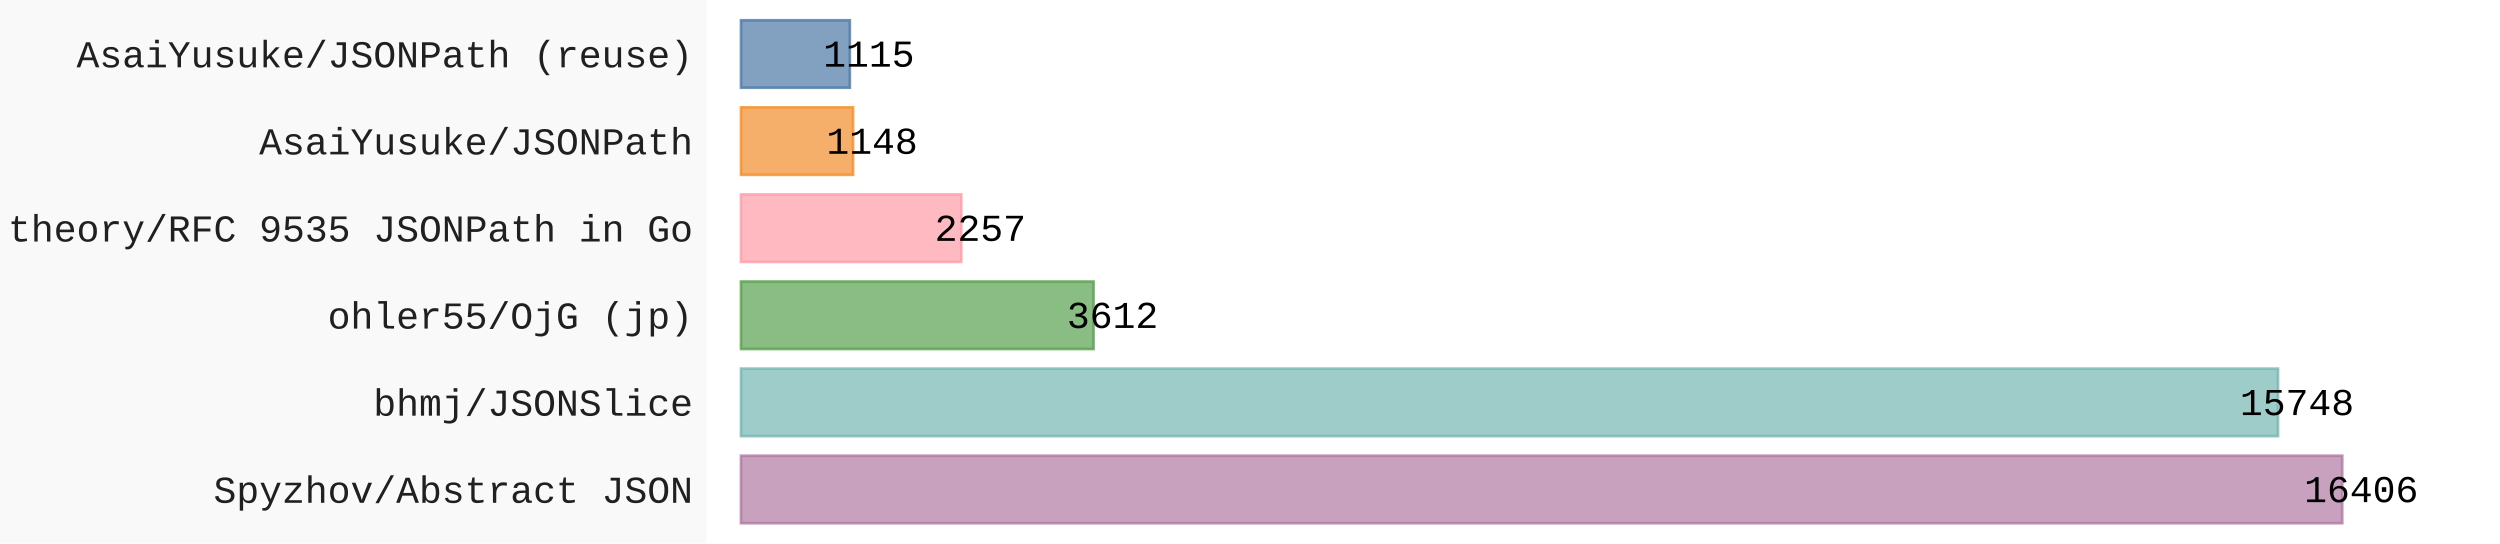
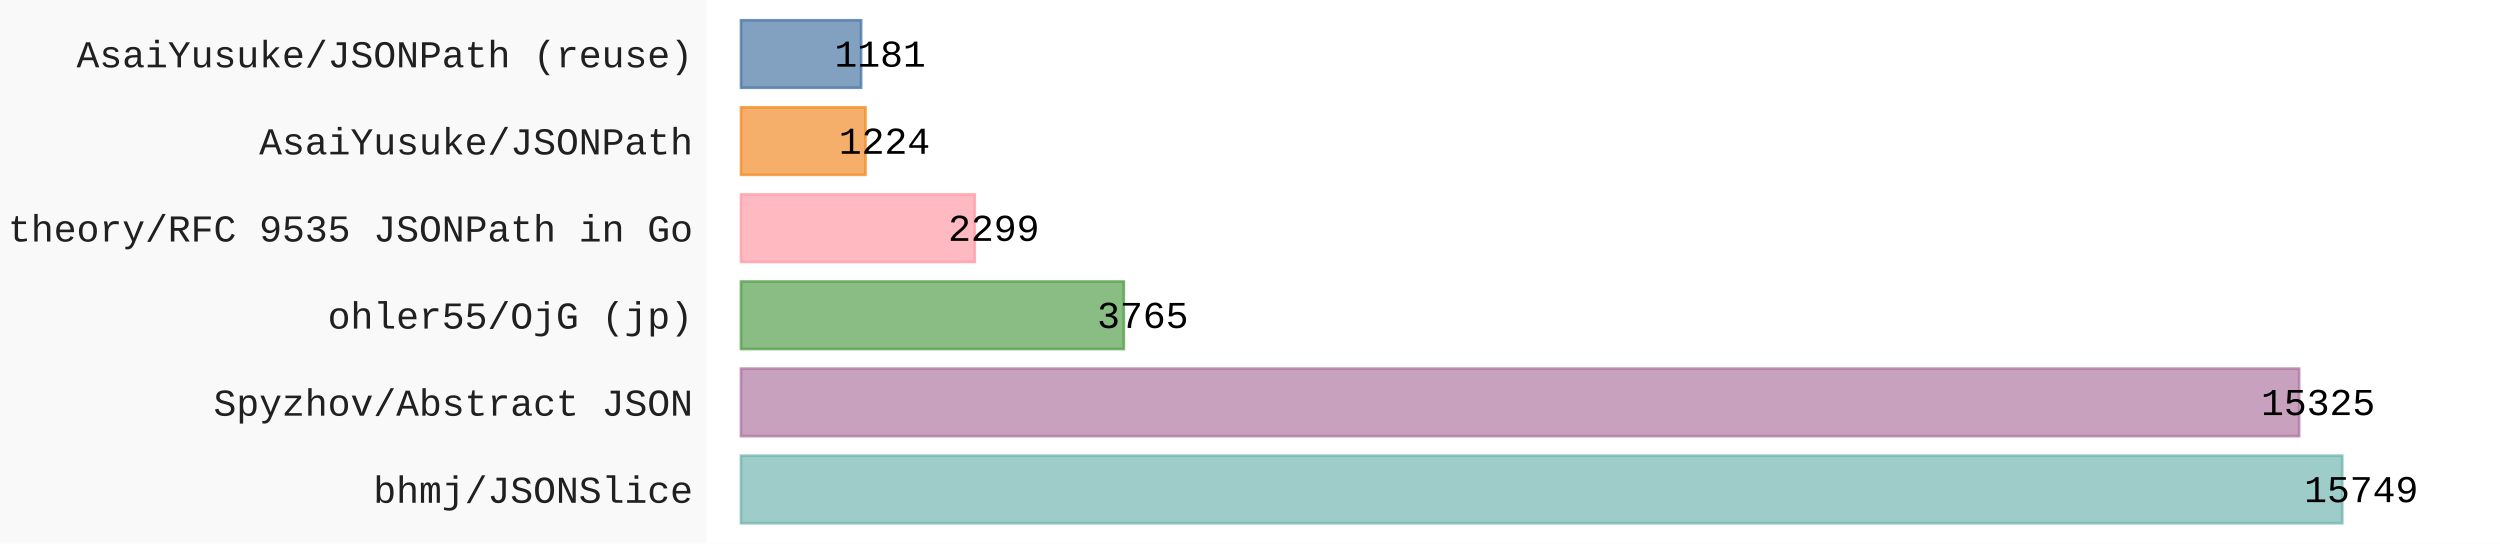
- <svg xmlns="http://www.w3.org/2000/svg" id="chart-621d3670-2cb5-48cd-b6c9-12e5abae771a" class="pygal-chart" viewBox="0 0 920 200">
+ <svg xmlns="http://www.w3.org/2000/svg" id="chart-0f096904-5257-432b-9dad-85ebbb1269d5" class="pygal-chart" viewBox="0 0 920 200">
  <defs>
-     <style type="text/css">#chart-621d3670-2cb5-48cd-b6c9-12e5abae771a{-webkit-user-select:none;-webkit-font-smoothing:antialiased;font-family:Consolas,"Liberation Mono",Menlo,Courier,monospace}#chart-621d3670-2cb5-48cd-b6c9-12e5abae771a .title{font-family:Consolas,"Liberation Mono",Menlo,Courier,monospace;font-size:16px}#chart-621d3670-2cb5-48cd-b6c9-12e5abae771a .legends .legend text{font-family:Consolas,"Liberation Mono",Menlo,Courier,monospace;font-size:14px}#chart-621d3670-2cb5-48cd-b6c9-12e5abae771a .axis text{font-family:Consolas,"Liberation Mono",Menlo,Courier,monospace;font-size:14px}#chart-621d3670-2cb5-48cd-b6c9-12e5abae771a .axis text.major{font-family:Consolas,"Liberation Mono",Menlo,Courier,monospace;font-size:10px}#chart-621d3670-2cb5-48cd-b6c9-12e5abae771a .text-overlay text.value{font-family:Consolas,"Liberation Mono",Menlo,Courier,monospace;font-size:14px}#chart-621d3670-2cb5-48cd-b6c9-12e5abae771a .text-overlay text.label{font-family:Consolas,"Liberation Mono",Menlo,Courier,monospace;font-size:10px}#chart-621d3670-2cb5-48cd-b6c9-12e5abae771a .tooltip{font-family:Consolas,"Liberation Mono",Menlo,Courier,monospace;font-size:14px}#chart-621d3670-2cb5-48cd-b6c9-12e5abae771a text.no_data{font-family:Consolas,"Liberation Mono",Menlo,Courier,monospace;font-size:64px}
- #chart-621d3670-2cb5-48cd-b6c9-12e5abae771a{background-color:rgba(249,249,249,1)}#chart-621d3670-2cb5-48cd-b6c9-12e5abae771a path,#chart-621d3670-2cb5-48cd-b6c9-12e5abae771a line,#chart-621d3670-2cb5-48cd-b6c9-12e5abae771a rect,#chart-621d3670-2cb5-48cd-b6c9-12e5abae771a circle{-webkit-transition:150ms;-moz-transition:150ms;transition:150ms}#chart-621d3670-2cb5-48cd-b6c9-12e5abae771a .graph &gt; .background{fill:rgba(249,249,249,1)}#chart-621d3670-2cb5-48cd-b6c9-12e5abae771a .plot &gt; .background{fill:rgba(255,255,255,1)}#chart-621d3670-2cb5-48cd-b6c9-12e5abae771a .graph{fill:rgba(0,0,0,.87)}#chart-621d3670-2cb5-48cd-b6c9-12e5abae771a text.no_data{fill:rgba(0,0,0,1)}#chart-621d3670-2cb5-48cd-b6c9-12e5abae771a .title{fill:rgba(0,0,0,1)}#chart-621d3670-2cb5-48cd-b6c9-12e5abae771a .legends .legend text{fill:rgba(0,0,0,.87)}#chart-621d3670-2cb5-48cd-b6c9-12e5abae771a .legends .legend:hover text{fill:rgba(0,0,0,1)}#chart-621d3670-2cb5-48cd-b6c9-12e5abae771a .axis .line{stroke:rgba(0,0,0,1)}#chart-621d3670-2cb5-48cd-b6c9-12e5abae771a .axis .guide.line{stroke:rgba(0,0,0,.54)}#chart-621d3670-2cb5-48cd-b6c9-12e5abae771a .axis .major.line{stroke:rgba(0,0,0,.87)}#chart-621d3670-2cb5-48cd-b6c9-12e5abae771a .axis text.major{fill:rgba(0,0,0,1)}#chart-621d3670-2cb5-48cd-b6c9-12e5abae771a .axis.y .guides:hover .guide.line,#chart-621d3670-2cb5-48cd-b6c9-12e5abae771a .line-graph .axis.x .guides:hover .guide.line,#chart-621d3670-2cb5-48cd-b6c9-12e5abae771a .stackedline-graph .axis.x .guides:hover .guide.line,#chart-621d3670-2cb5-48cd-b6c9-12e5abae771a .xy-graph .axis.x .guides:hover .guide.line{stroke:rgba(0,0,0,1)}#chart-621d3670-2cb5-48cd-b6c9-12e5abae771a .axis .guides:hover text{fill:rgba(0,0,0,1)}#chart-621d3670-2cb5-48cd-b6c9-12e5abae771a .reactive{fill-opacity:.7;stroke-opacity:.8;stroke-width:1}#chart-621d3670-2cb5-48cd-b6c9-12e5abae771a .ci{stroke:rgba(0,0,0,.87)}#chart-621d3670-2cb5-48cd-b6c9-12e5abae771a .reactive.active,#chart-621d3670-2cb5-48cd-b6c9-12e5abae771a .active .reactive{fill-opacity:.8;stroke-opacity:.9;stroke-width:4}#chart-621d3670-2cb5-48cd-b6c9-12e5abae771a .ci .reactive.active{stroke-width:1.5}#chart-621d3670-2cb5-48cd-b6c9-12e5abae771a .series text{fill:rgba(0,0,0,1)}#chart-621d3670-2cb5-48cd-b6c9-12e5abae771a .tooltip rect{fill:rgba(255,255,255,1);stroke:rgba(0,0,0,1);-webkit-transition:opacity 150ms;-moz-transition:opacity 150ms;transition:opacity 150ms}#chart-621d3670-2cb5-48cd-b6c9-12e5abae771a .tooltip .label{fill:rgba(0,0,0,.87)}#chart-621d3670-2cb5-48cd-b6c9-12e5abae771a .tooltip .label{fill:rgba(0,0,0,.87)}#chart-621d3670-2cb5-48cd-b6c9-12e5abae771a .tooltip .legend{font-size:.8em;fill:rgba(0,0,0,.54)}#chart-621d3670-2cb5-48cd-b6c9-12e5abae771a .tooltip .x_label{font-size:.6em;fill:rgba(0,0,0,1)}#chart-621d3670-2cb5-48cd-b6c9-12e5abae771a .tooltip .xlink{font-size:.5em;text-decoration:underline}#chart-621d3670-2cb5-48cd-b6c9-12e5abae771a .tooltip .value{font-size:1.5em}#chart-621d3670-2cb5-48cd-b6c9-12e5abae771a .bound{font-size:.5em}#chart-621d3670-2cb5-48cd-b6c9-12e5abae771a .max-value{font-size:.75em;fill:rgba(0,0,0,.54)}#chart-621d3670-2cb5-48cd-b6c9-12e5abae771a .map-element{fill:rgba(255,255,255,1);stroke:rgba(0,0,0,.54) !important}#chart-621d3670-2cb5-48cd-b6c9-12e5abae771a .map-element .reactive{fill-opacity:inherit;stroke-opacity:inherit}#chart-621d3670-2cb5-48cd-b6c9-12e5abae771a .color-0,#chart-621d3670-2cb5-48cd-b6c9-12e5abae771a .color-0 a:visited{stroke:#F44336;fill:#F44336}#chart-621d3670-2cb5-48cd-b6c9-12e5abae771a .text-overlay .color-0 text{fill:black}
- #chart-621d3670-2cb5-48cd-b6c9-12e5abae771a text.no_data{text-anchor:middle}#chart-621d3670-2cb5-48cd-b6c9-12e5abae771a .guide.line{fill:none}#chart-621d3670-2cb5-48cd-b6c9-12e5abae771a .centered{text-anchor:middle}#chart-621d3670-2cb5-48cd-b6c9-12e5abae771a .title{text-anchor:middle}#chart-621d3670-2cb5-48cd-b6c9-12e5abae771a .legends .legend text{fill-opacity:1}#chart-621d3670-2cb5-48cd-b6c9-12e5abae771a .axis.x text{text-anchor:middle}#chart-621d3670-2cb5-48cd-b6c9-12e5abae771a .axis.x:not(.web) text[transform]{text-anchor:start}#chart-621d3670-2cb5-48cd-b6c9-12e5abae771a .axis.x:not(.web) text[transform].backwards{text-anchor:end}#chart-621d3670-2cb5-48cd-b6c9-12e5abae771a .axis.y text{text-anchor:end}#chart-621d3670-2cb5-48cd-b6c9-12e5abae771a .axis.y text[transform].backwards{text-anchor:start}#chart-621d3670-2cb5-48cd-b6c9-12e5abae771a .axis.y2 text{text-anchor:start}#chart-621d3670-2cb5-48cd-b6c9-12e5abae771a .axis.y2 text[transform].backwards{text-anchor:end}#chart-621d3670-2cb5-48cd-b6c9-12e5abae771a .axis .guide.line{stroke-dasharray:4,4;stroke:black}#chart-621d3670-2cb5-48cd-b6c9-12e5abae771a .axis .major.guide.line{stroke-dasharray:6,6;stroke:black}#chart-621d3670-2cb5-48cd-b6c9-12e5abae771a .horizontal .axis.y .guide.line,#chart-621d3670-2cb5-48cd-b6c9-12e5abae771a .horizontal .axis.y2 .guide.line,#chart-621d3670-2cb5-48cd-b6c9-12e5abae771a .vertical .axis.x .guide.line{opacity:0}#chart-621d3670-2cb5-48cd-b6c9-12e5abae771a .horizontal .axis.always_show .guide.line,#chart-621d3670-2cb5-48cd-b6c9-12e5abae771a .vertical .axis.always_show .guide.line{opacity:1 !important}#chart-621d3670-2cb5-48cd-b6c9-12e5abae771a .axis.y .guides:hover .guide.line,#chart-621d3670-2cb5-48cd-b6c9-12e5abae771a .axis.y2 .guides:hover .guide.line,#chart-621d3670-2cb5-48cd-b6c9-12e5abae771a .axis.x .guides:hover .guide.line{opacity:1}#chart-621d3670-2cb5-48cd-b6c9-12e5abae771a .axis .guides:hover text{opacity:1}#chart-621d3670-2cb5-48cd-b6c9-12e5abae771a .nofill{fill:none}#chart-621d3670-2cb5-48cd-b6c9-12e5abae771a .subtle-fill{fill-opacity:.2}#chart-621d3670-2cb5-48cd-b6c9-12e5abae771a .dot{stroke-width:1px;fill-opacity:1;stroke-opacity:1}#chart-621d3670-2cb5-48cd-b6c9-12e5abae771a .dot.active{stroke-width:5px}#chart-621d3670-2cb5-48cd-b6c9-12e5abae771a .dot.negative{fill:transparent}#chart-621d3670-2cb5-48cd-b6c9-12e5abae771a text,#chart-621d3670-2cb5-48cd-b6c9-12e5abae771a tspan{stroke:none !important}#chart-621d3670-2cb5-48cd-b6c9-12e5abae771a .series text.active{opacity:1}#chart-621d3670-2cb5-48cd-b6c9-12e5abae771a .tooltip rect{fill-opacity:.95;stroke-width:.5}#chart-621d3670-2cb5-48cd-b6c9-12e5abae771a .tooltip text{fill-opacity:1}#chart-621d3670-2cb5-48cd-b6c9-12e5abae771a .showable{visibility:hidden}#chart-621d3670-2cb5-48cd-b6c9-12e5abae771a .showable.shown{visibility:visible}#chart-621d3670-2cb5-48cd-b6c9-12e5abae771a .gauge-background{fill:rgba(229,229,229,1);stroke:none}#chart-621d3670-2cb5-48cd-b6c9-12e5abae771a .bg-lines{stroke:rgba(249,249,249,1);stroke-width:2px}</style>
+     <style type="text/css">#chart-0f096904-5257-432b-9dad-85ebbb1269d5{-webkit-user-select:none;-webkit-font-smoothing:antialiased;font-family:Consolas,"Liberation Mono",Menlo,Courier,monospace}#chart-0f096904-5257-432b-9dad-85ebbb1269d5 .title{font-family:Consolas,"Liberation Mono",Menlo,Courier,monospace;font-size:16px}#chart-0f096904-5257-432b-9dad-85ebbb1269d5 .legends .legend text{font-family:Consolas,"Liberation Mono",Menlo,Courier,monospace;font-size:14px}#chart-0f096904-5257-432b-9dad-85ebbb1269d5 .axis text{font-family:Consolas,"Liberation Mono",Menlo,Courier,monospace;font-size:14px}#chart-0f096904-5257-432b-9dad-85ebbb1269d5 .axis text.major{font-family:Consolas,"Liberation Mono",Menlo,Courier,monospace;font-size:10px}#chart-0f096904-5257-432b-9dad-85ebbb1269d5 .text-overlay text.value{font-family:Consolas,"Liberation Mono",Menlo,Courier,monospace;font-size:14px}#chart-0f096904-5257-432b-9dad-85ebbb1269d5 .text-overlay text.label{font-family:Consolas,"Liberation Mono",Menlo,Courier,monospace;font-size:10px}#chart-0f096904-5257-432b-9dad-85ebbb1269d5 .tooltip{font-family:Consolas,"Liberation Mono",Menlo,Courier,monospace;font-size:14px}#chart-0f096904-5257-432b-9dad-85ebbb1269d5 text.no_data{font-family:Consolas,"Liberation Mono",Menlo,Courier,monospace;font-size:64px}
+ #chart-0f096904-5257-432b-9dad-85ebbb1269d5{background-color:rgba(249,249,249,1)}#chart-0f096904-5257-432b-9dad-85ebbb1269d5 path,#chart-0f096904-5257-432b-9dad-85ebbb1269d5 line,#chart-0f096904-5257-432b-9dad-85ebbb1269d5 rect,#chart-0f096904-5257-432b-9dad-85ebbb1269d5 circle{-webkit-transition:150ms;-moz-transition:150ms;transition:150ms}#chart-0f096904-5257-432b-9dad-85ebbb1269d5 .graph &gt; .background{fill:rgba(249,249,249,1)}#chart-0f096904-5257-432b-9dad-85ebbb1269d5 .plot &gt; .background{fill:rgba(255,255,255,1)}#chart-0f096904-5257-432b-9dad-85ebbb1269d5 .graph{fill:rgba(0,0,0,.87)}#chart-0f096904-5257-432b-9dad-85ebbb1269d5 text.no_data{fill:rgba(0,0,0,1)}#chart-0f096904-5257-432b-9dad-85ebbb1269d5 .title{fill:rgba(0,0,0,1)}#chart-0f096904-5257-432b-9dad-85ebbb1269d5 .legends .legend text{fill:rgba(0,0,0,.87)}#chart-0f096904-5257-432b-9dad-85ebbb1269d5 .legends .legend:hover text{fill:rgba(0,0,0,1)}#chart-0f096904-5257-432b-9dad-85ebbb1269d5 .axis .line{stroke:rgba(0,0,0,1)}#chart-0f096904-5257-432b-9dad-85ebbb1269d5 .axis .guide.line{stroke:rgba(0,0,0,.54)}#chart-0f096904-5257-432b-9dad-85ebbb1269d5 .axis .major.line{stroke:rgba(0,0,0,.87)}#chart-0f096904-5257-432b-9dad-85ebbb1269d5 .axis text.major{fill:rgba(0,0,0,1)}#chart-0f096904-5257-432b-9dad-85ebbb1269d5 .axis.y .guides:hover .guide.line,#chart-0f096904-5257-432b-9dad-85ebbb1269d5 .line-graph .axis.x .guides:hover .guide.line,#chart-0f096904-5257-432b-9dad-85ebbb1269d5 .stackedline-graph .axis.x .guides:hover .guide.line,#chart-0f096904-5257-432b-9dad-85ebbb1269d5 .xy-graph .axis.x .guides:hover .guide.line{stroke:rgba(0,0,0,1)}#chart-0f096904-5257-432b-9dad-85ebbb1269d5 .axis .guides:hover text{fill:rgba(0,0,0,1)}#chart-0f096904-5257-432b-9dad-85ebbb1269d5 .reactive{fill-opacity:.7;stroke-opacity:.8;stroke-width:1}#chart-0f096904-5257-432b-9dad-85ebbb1269d5 .ci{stroke:rgba(0,0,0,.87)}#chart-0f096904-5257-432b-9dad-85ebbb1269d5 .reactive.active,#chart-0f096904-5257-432b-9dad-85ebbb1269d5 .active .reactive{fill-opacity:.8;stroke-opacity:.9;stroke-width:4}#chart-0f096904-5257-432b-9dad-85ebbb1269d5 .ci .reactive.active{stroke-width:1.5}#chart-0f096904-5257-432b-9dad-85ebbb1269d5 .series text{fill:rgba(0,0,0,1)}#chart-0f096904-5257-432b-9dad-85ebbb1269d5 .tooltip rect{fill:rgba(255,255,255,1);stroke:rgba(0,0,0,1);-webkit-transition:opacity 150ms;-moz-transition:opacity 150ms;transition:opacity 150ms}#chart-0f096904-5257-432b-9dad-85ebbb1269d5 .tooltip .label{fill:rgba(0,0,0,.87)}#chart-0f096904-5257-432b-9dad-85ebbb1269d5 .tooltip .label{fill:rgba(0,0,0,.87)}#chart-0f096904-5257-432b-9dad-85ebbb1269d5 .tooltip .legend{font-size:.8em;fill:rgba(0,0,0,.54)}#chart-0f096904-5257-432b-9dad-85ebbb1269d5 .tooltip .x_label{font-size:.6em;fill:rgba(0,0,0,1)}#chart-0f096904-5257-432b-9dad-85ebbb1269d5 .tooltip .xlink{font-size:.5em;text-decoration:underline}#chart-0f096904-5257-432b-9dad-85ebbb1269d5 .tooltip .value{font-size:1.5em}#chart-0f096904-5257-432b-9dad-85ebbb1269d5 .bound{font-size:.5em}#chart-0f096904-5257-432b-9dad-85ebbb1269d5 .max-value{font-size:.75em;fill:rgba(0,0,0,.54)}#chart-0f096904-5257-432b-9dad-85ebbb1269d5 .map-element{fill:rgba(255,255,255,1);stroke:rgba(0,0,0,.54) !important}#chart-0f096904-5257-432b-9dad-85ebbb1269d5 .map-element .reactive{fill-opacity:inherit;stroke-opacity:inherit}#chart-0f096904-5257-432b-9dad-85ebbb1269d5 .color-0,#chart-0f096904-5257-432b-9dad-85ebbb1269d5 .color-0 a:visited{stroke:#F44336;fill:#F44336}#chart-0f096904-5257-432b-9dad-85ebbb1269d5 .text-overlay .color-0 text{fill:black}
+ #chart-0f096904-5257-432b-9dad-85ebbb1269d5 text.no_data{text-anchor:middle}#chart-0f096904-5257-432b-9dad-85ebbb1269d5 .guide.line{fill:none}#chart-0f096904-5257-432b-9dad-85ebbb1269d5 .centered{text-anchor:middle}#chart-0f096904-5257-432b-9dad-85ebbb1269d5 .title{text-anchor:middle}#chart-0f096904-5257-432b-9dad-85ebbb1269d5 .legends .legend text{fill-opacity:1}#chart-0f096904-5257-432b-9dad-85ebbb1269d5 .axis.x text{text-anchor:middle}#chart-0f096904-5257-432b-9dad-85ebbb1269d5 .axis.x:not(.web) text[transform]{text-anchor:start}#chart-0f096904-5257-432b-9dad-85ebbb1269d5 .axis.x:not(.web) text[transform].backwards{text-anchor:end}#chart-0f096904-5257-432b-9dad-85ebbb1269d5 .axis.y text{text-anchor:end}#chart-0f096904-5257-432b-9dad-85ebbb1269d5 .axis.y text[transform].backwards{text-anchor:start}#chart-0f096904-5257-432b-9dad-85ebbb1269d5 .axis.y2 text{text-anchor:start}#chart-0f096904-5257-432b-9dad-85ebbb1269d5 .axis.y2 text[transform].backwards{text-anchor:end}#chart-0f096904-5257-432b-9dad-85ebbb1269d5 .axis .guide.line{stroke-dasharray:4,4;stroke:black}#chart-0f096904-5257-432b-9dad-85ebbb1269d5 .axis .major.guide.line{stroke-dasharray:6,6;stroke:black}#chart-0f096904-5257-432b-9dad-85ebbb1269d5 .horizontal .axis.y .guide.line,#chart-0f096904-5257-432b-9dad-85ebbb1269d5 .horizontal .axis.y2 .guide.line,#chart-0f096904-5257-432b-9dad-85ebbb1269d5 .vertical .axis.x .guide.line{opacity:0}#chart-0f096904-5257-432b-9dad-85ebbb1269d5 .horizontal .axis.always_show .guide.line,#chart-0f096904-5257-432b-9dad-85ebbb1269d5 .vertical .axis.always_show .guide.line{opacity:1 !important}#chart-0f096904-5257-432b-9dad-85ebbb1269d5 .axis.y .guides:hover .guide.line,#chart-0f096904-5257-432b-9dad-85ebbb1269d5 .axis.y2 .guides:hover .guide.line,#chart-0f096904-5257-432b-9dad-85ebbb1269d5 .axis.x .guides:hover .guide.line{opacity:1}#chart-0f096904-5257-432b-9dad-85ebbb1269d5 .axis .guides:hover text{opacity:1}#chart-0f096904-5257-432b-9dad-85ebbb1269d5 .nofill{fill:none}#chart-0f096904-5257-432b-9dad-85ebbb1269d5 .subtle-fill{fill-opacity:.2}#chart-0f096904-5257-432b-9dad-85ebbb1269d5 .dot{stroke-width:1px;fill-opacity:1;stroke-opacity:1}#chart-0f096904-5257-432b-9dad-85ebbb1269d5 .dot.active{stroke-width:5px}#chart-0f096904-5257-432b-9dad-85ebbb1269d5 .dot.negative{fill:transparent}#chart-0f096904-5257-432b-9dad-85ebbb1269d5 text,#chart-0f096904-5257-432b-9dad-85ebbb1269d5 tspan{stroke:none !important}#chart-0f096904-5257-432b-9dad-85ebbb1269d5 .series text.active{opacity:1}#chart-0f096904-5257-432b-9dad-85ebbb1269d5 .tooltip rect{fill-opacity:.95;stroke-width:.5}#chart-0f096904-5257-432b-9dad-85ebbb1269d5 .tooltip text{fill-opacity:1}#chart-0f096904-5257-432b-9dad-85ebbb1269d5 .showable{visibility:hidden}#chart-0f096904-5257-432b-9dad-85ebbb1269d5 .showable.shown{visibility:visible}#chart-0f096904-5257-432b-9dad-85ebbb1269d5 .gauge-background{fill:rgba(229,229,229,1);stroke:none}#chart-0f096904-5257-432b-9dad-85ebbb1269d5 .bg-lines{stroke:rgba(249,249,249,1);stroke-width:2px}</style>
  </defs>
  <g class="graph horizontalbar-graph horizontal">
    <rect x="0" y="0" width="920" height="200" class="background" />
    <g transform="translate(260, 0)" class="plot">
      <rect x="0" y="0" width="660.0" height="200" class="background" />
      <g class="axis y">
        <g class="guides">
-           <text x="-5" y="185.028" class="">Spyzhov/Abstract JSON</text>
+           <text x="-5" y="185.028" class="">bhmj/JSONSlice</text>
        </g>
        <g class="guides">
-           <text x="-5" y="152.977" class="">bhmj/JSONSlice</text>
+           <text x="-5" y="152.977" class="">Spyzhov/Abstract JSON</text>
        </g>
        <g class="guides">
          <text x="-5" y="120.926" class="">ohler55/OjG (jp)</text>
        </g>
        <g class="guides">
          <text x="-5" y="88.874" class="">theory/RFC 9535 JSONPath in Go</text>
        </g>
        <g class="guides">
          <text x="-5" y="56.823" class="">AsaiYusuke/JSONPath</text>
        </g>
        <g class="guides">
          <text x="-5" y="24.772" class="">AsaiYusuke/JSONPath (reuse)</text>
        </g>
      </g>
      <g class="series serie-0 color-0">
        <g class="bars">
-           <g class="bar" style="fill: #b07aa1; stroke: #b07aa1">
+           <g class="bar" style="fill: #76b7b2; stroke: #76b7b2">
            <rect x="12.692" y="167.718" rx="0" ry="0" width="589.244" height="24.821" class="rect reactive tooltip-trigger" />
          </g>
-           <g class="bar" style="fill: #76b7b2; stroke: #76b7b2">
-             <rect x="12.692" y="135.667" rx="0" ry="0" width="565.611" height="24.821" class="rect reactive tooltip-trigger" />
+           <g class="bar" style="fill: #b07aa1; stroke: #b07aa1">
+             <rect x="12.692" y="135.667" rx="0" ry="0" width="573.38" height="24.821" class="rect reactive tooltip-trigger" />
          </g>
          <g class="bar" style="fill: #59a14f; stroke: #59a14f">
-             <rect x="12.692" y="103.615" rx="0" ry="0" width="129.73" height="24.821" class="rect reactive tooltip-trigger" />
+             <rect x="12.692" y="103.615" rx="0" ry="0" width="140.866" height="24.821" class="rect reactive tooltip-trigger" />
          </g>
          <g class="bar" style="fill: #ff9da7; stroke: #ff9da7">
-             <rect x="12.692" y="71.564" rx="0" ry="0" width="81.063" height="24.821" class="rect reactive tooltip-trigger" />
+             <rect x="12.692" y="71.564" rx="0" ry="0" width="86.016" height="24.821" class="rect reactive tooltip-trigger" />
          </g>
          <g class="bar" style="fill: #f28e2b; stroke: #f28e2b">
-             <rect x="12.692" y="39.513" rx="0" ry="0" width="41.232" height="24.821" class="rect reactive tooltip-trigger" />
+             <rect x="12.692" y="39.513" rx="0" ry="0" width="45.796" height="24.821" class="rect reactive tooltip-trigger" />
          </g>
          <g class="bar" style="fill: #4e79a7; stroke: #4e79a7">
-             <rect x="12.692" y="7.462" rx="0" ry="0" width="40.047" height="24.821" class="rect reactive tooltip-trigger" />
+             <rect x="12.692" y="7.462" rx="0" ry="0" width="44.187" height="24.821" class="rect reactive tooltip-trigger" />
          </g>
        </g>
      </g>
    </g>
    <g class="titles" />
    <g transform="translate(260, 0)" class="plot overlay">
      <g class="series serie-0 color-0" />
    </g>
    <g transform="translate(260, 0)" class="plot text-overlay">
      <g class="series serie-0 color-0">
-         <text text-anchor="middle" x="608.936" y="184.795" class="value">16406</text>
-         <text text-anchor="middle" x="585.303" y="152.744" class="value">15748</text>
-         <text text-anchor="middle" x="149.422" y="120.692" class="value">3612</text>
-         <text text-anchor="middle" x="100.756" y="88.641" class="value">2257</text>
-         <text text-anchor="middle" x="60.924" y="56.59" class="value">1148</text>
-         <text text-anchor="middle" x="59.739" y="24.538" class="value">1115</text>
+         <text text-anchor="middle" x="608.936" y="184.795" class="value">15749</text>
+         <text text-anchor="middle" x="593.072" y="152.744" class="value">15325</text>
+         <text text-anchor="middle" x="160.559" y="120.692" class="value">3765</text>
+         <text text-anchor="middle" x="105.709" y="88.641" class="value">2299</text>
+         <text text-anchor="middle" x="65.488" y="56.59" class="value">1224</text>
+         <text text-anchor="middle" x="63.879" y="24.538" class="value">1181</text>
      </g>
    </g>
    <g transform="translate(260, 0)" class="plot tooltip-overlay">
      <g transform="translate(0 0)" style="opacity: 0" class="tooltip">
        <rect rx="0" ry="0" width="0" height="0" class="tooltip-box" />
        <g class="text" />
      </g>
    </g>
  </g>
</svg>
